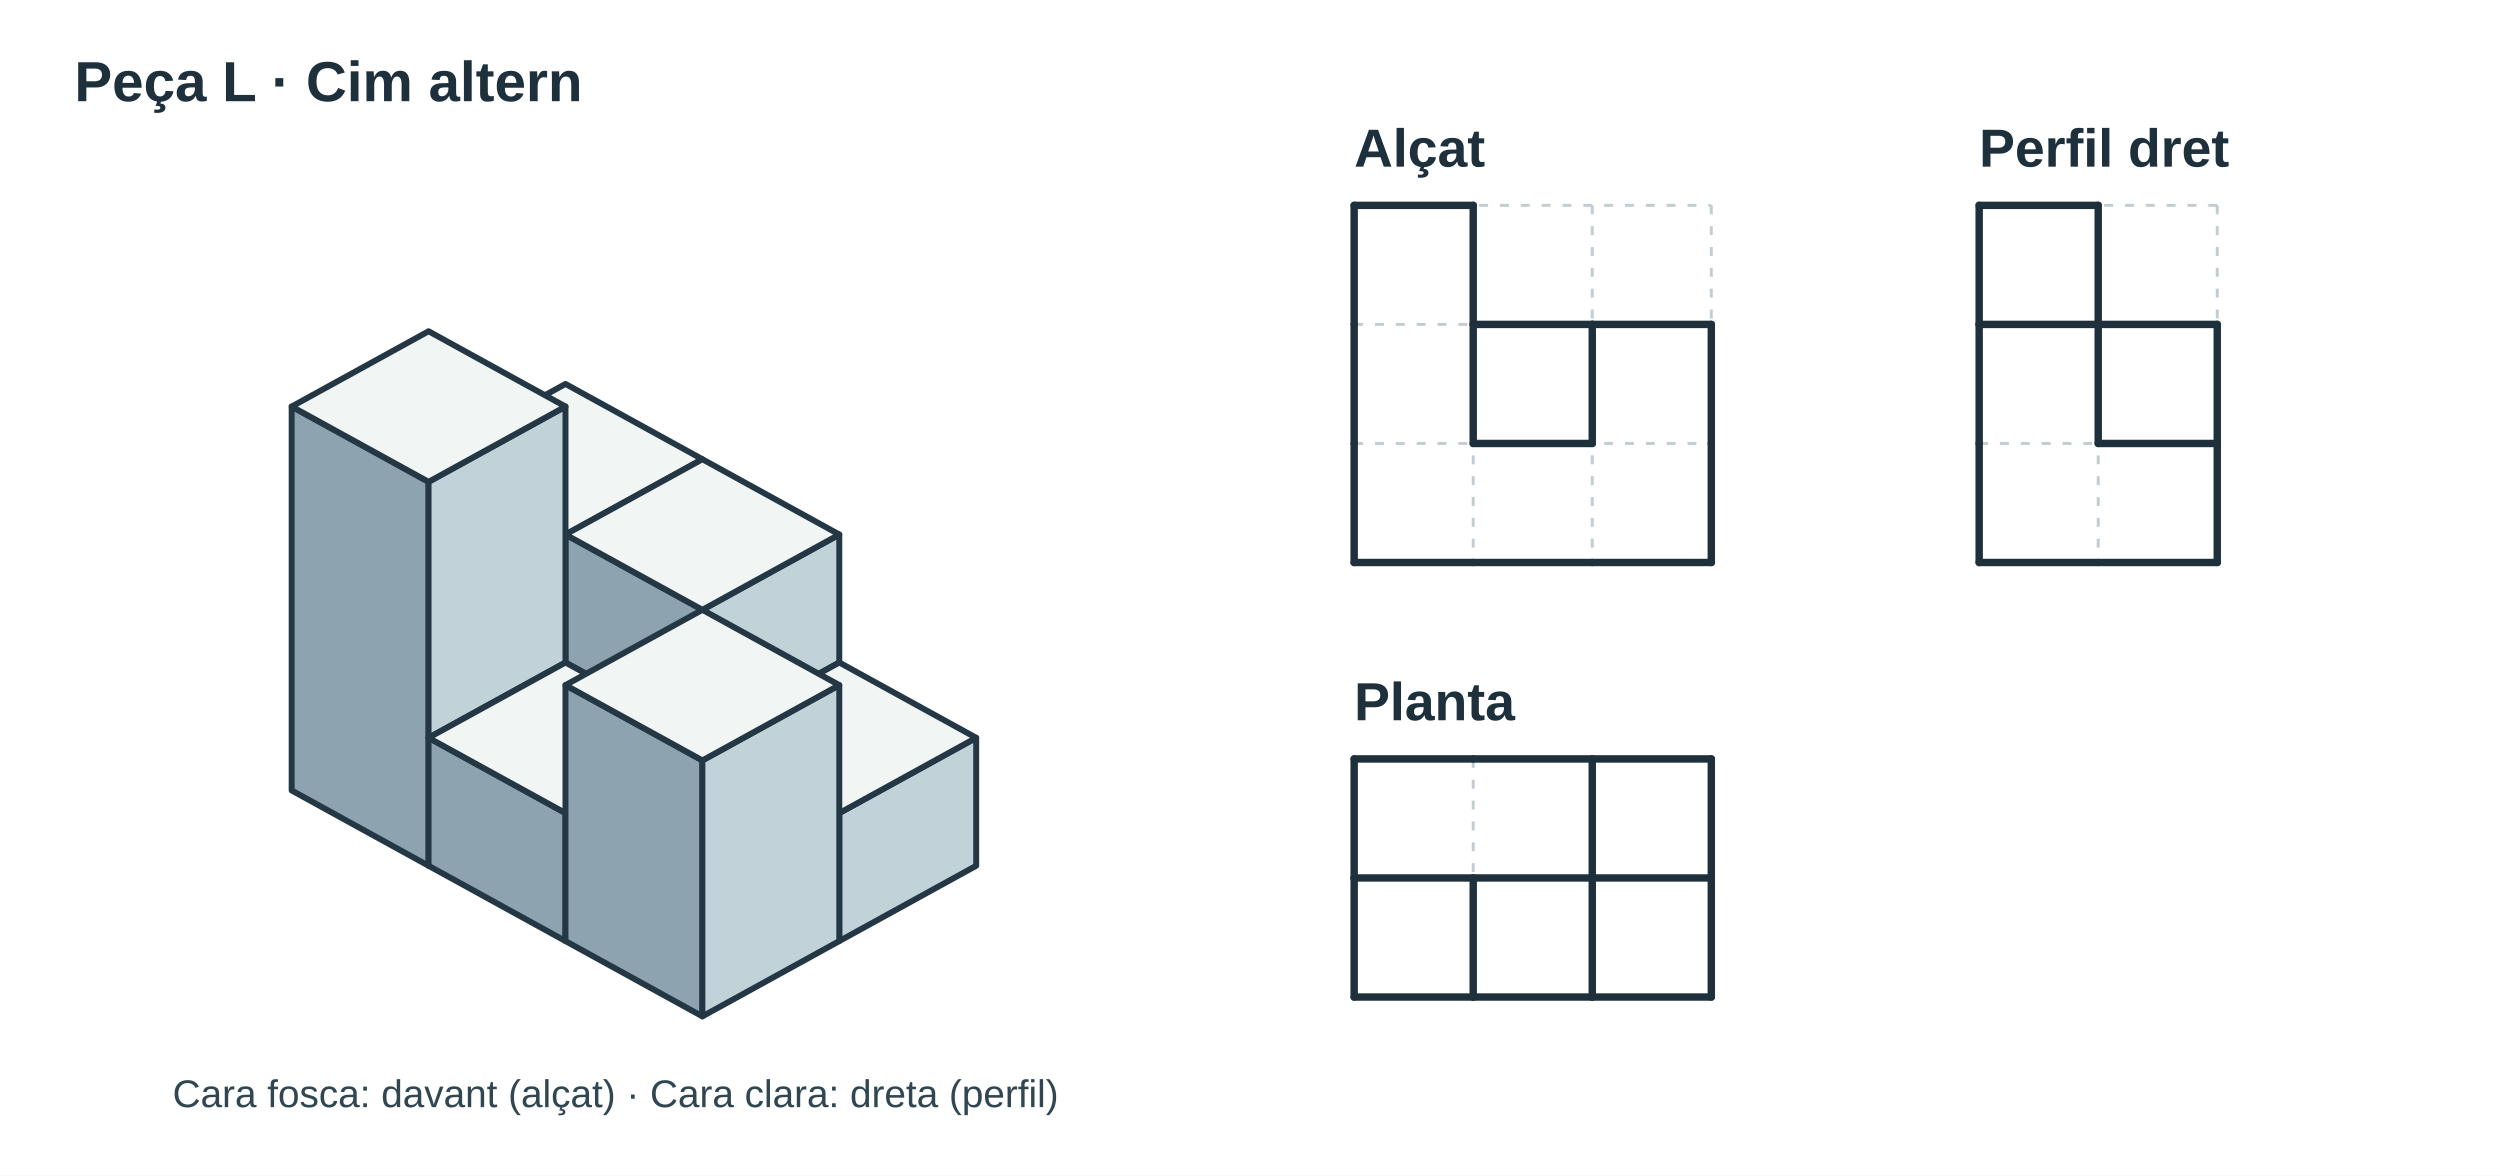
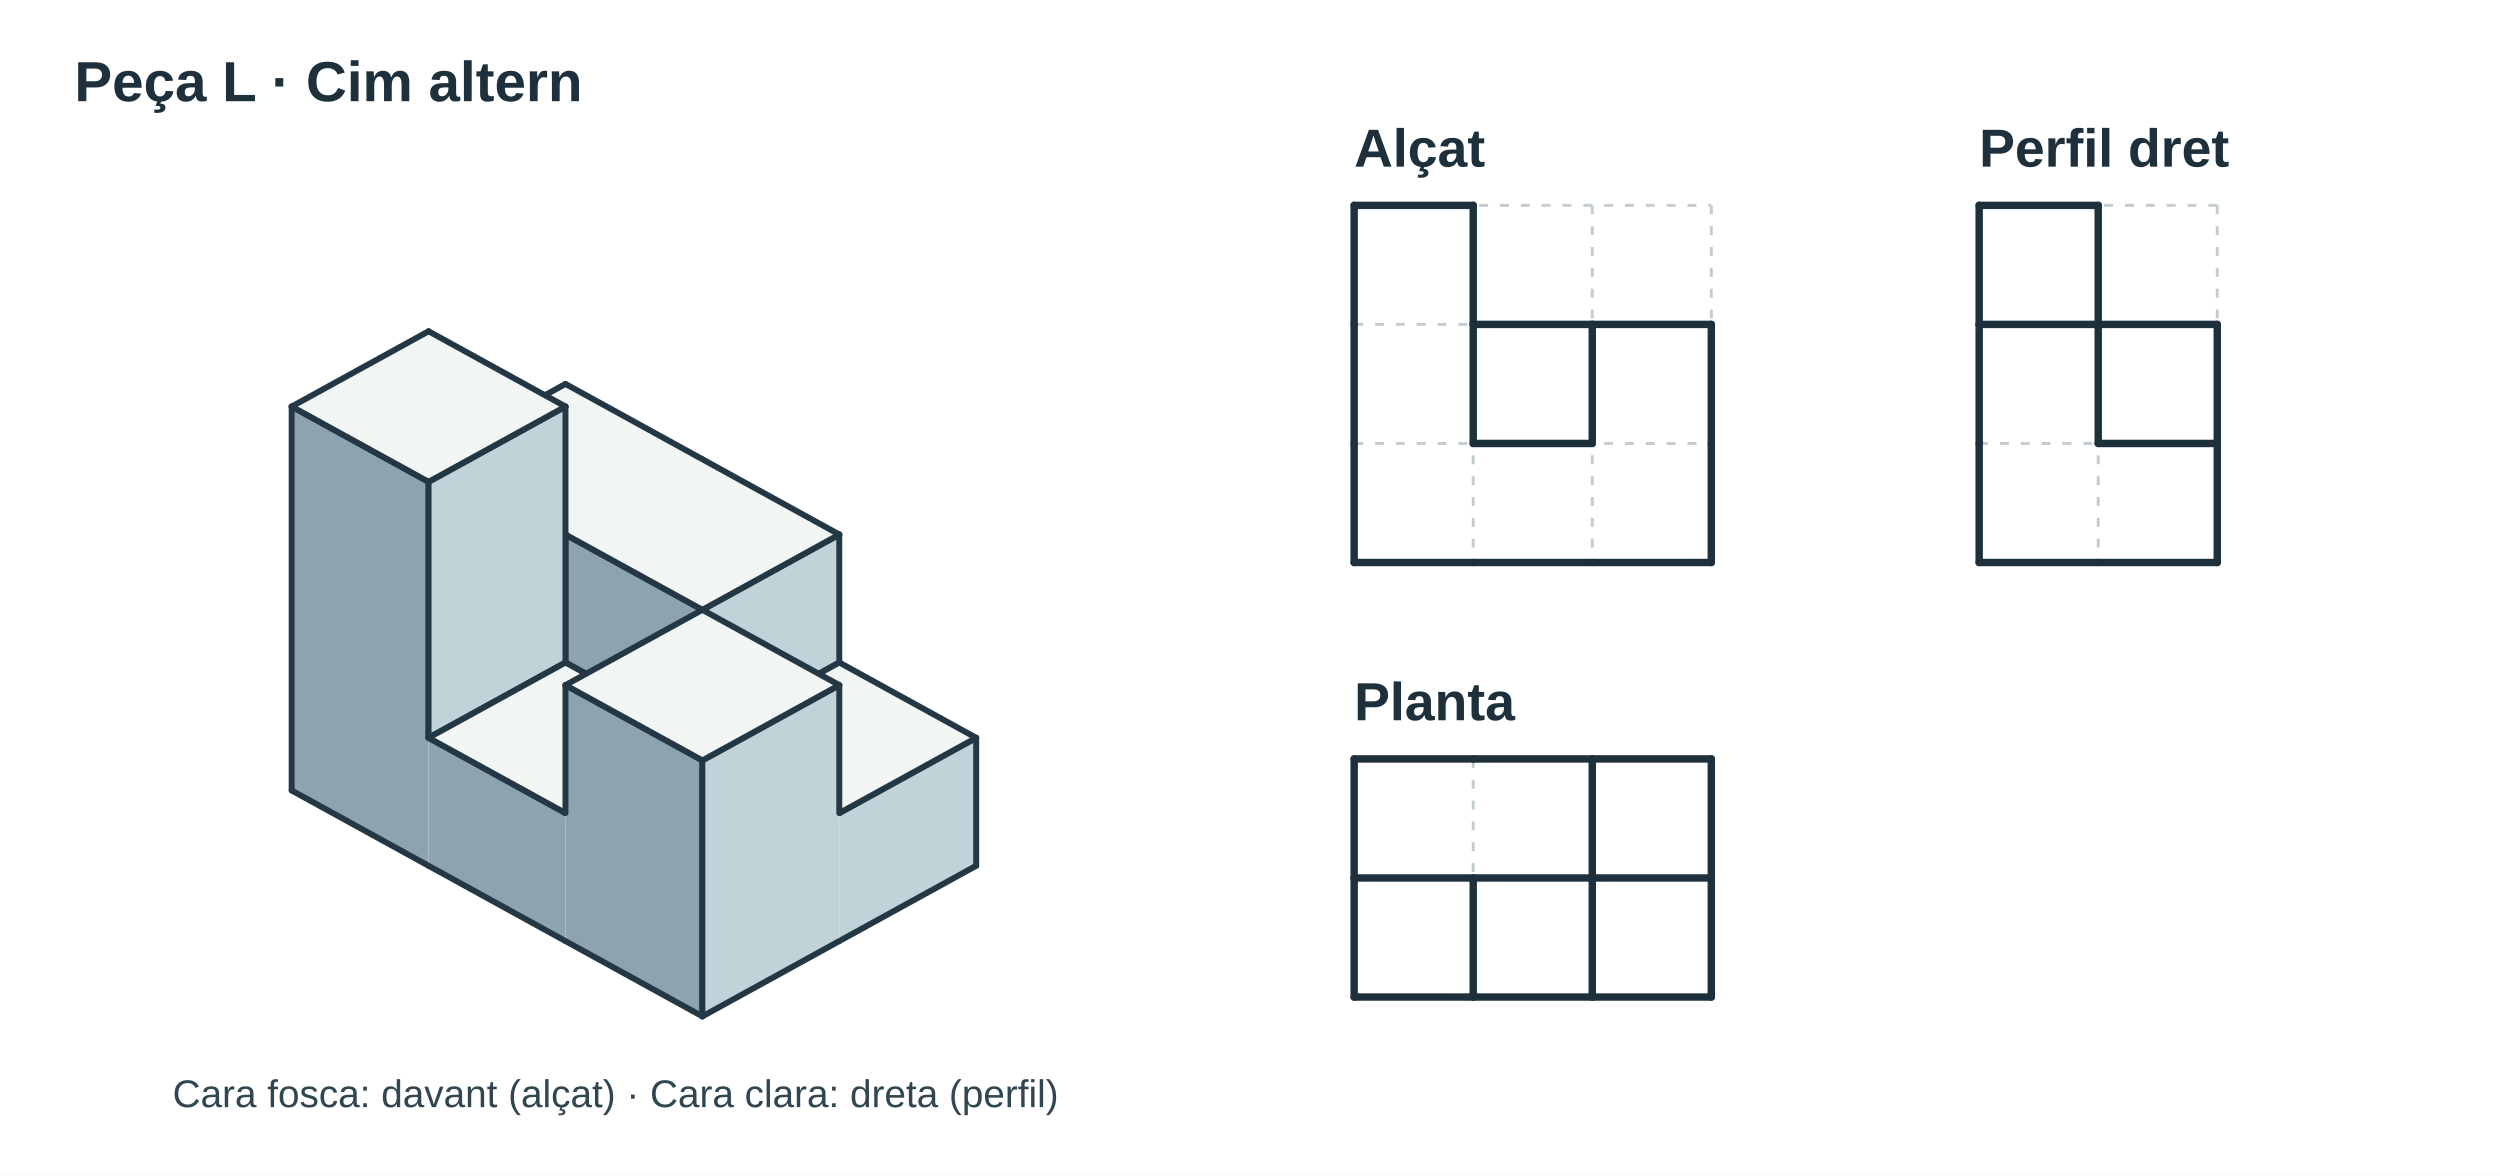
<svg xmlns="http://www.w3.org/2000/svg" width="840" height="395" viewBox="0 0 840 395" role="img" aria-labelledby="title desc">
  <rect width="840" height="395" fill="white" />
  <text x="25" y="34" font-family="Arial,sans-serif" font-size="19" font-weight="bold" fill="#1d303c">Peça L · Cim altern</text>
  <text x="58" y="372" font-family="Arial,sans-serif" font-size="13" fill="#304650">Cara fosca: davant (alçat) · Cara clara: dreta (perfil)</text>
-   <polygon points="144.0,154.3 190.0,179.6 236.0,154.3 190.0,129.0" fill="#f1f5f4" stroke="#243744" stroke-width="2" stroke-linejoin="round" />
-   <polygon points="190.0,179.6 236.0,204.9 236.0,247.9 190.0,222.6" fill="#8da4b0" stroke="#243744" stroke-width="2" stroke-linejoin="round" />
-   <polygon points="236.0,204.9 282.0,179.6 282.0,222.6 236.0,247.9" fill="#c2d2d9" stroke="#243744" stroke-width="2" stroke-linejoin="round" />
-   <polygon points="190.0,179.6 236.0,204.9 282.0,179.6 236.0,154.3" fill="#f1f5f4" stroke="#243744" stroke-width="2" stroke-linejoin="round" />
-   <polygon points="282.0,273.2 328.0,247.9 328.0,290.9 282.0,316.2" fill="#c2d2d9" stroke="#243744" stroke-width="2" stroke-linejoin="round" />
-   <polygon points="236.0,247.9 282.0,273.2 328.0,247.9 282.0,222.6" fill="#f1f5f4" stroke="#243744" stroke-width="2" stroke-linejoin="round" />
-   <polygon points="98.0,136.6 144.0,161.9 144.0,290.9 98.0,265.6" fill="#8da4b0" stroke="#243744" stroke-width="2" stroke-linejoin="round" />
-   <polygon points="144.0,161.9 190.0,136.6 190.0,222.6 144.0,247.9" fill="#c2d2d9" stroke="#243744" stroke-width="2" stroke-linejoin="round" />
-   <polygon points="98.0,136.6 144.0,161.9 190.0,136.6 144.0,111.3" fill="#f1f5f4" stroke="#243744" stroke-width="2" stroke-linejoin="round" />
-   <polygon points="144.0,247.9 190.0,273.2 190.0,316.2 144.0,290.9" fill="#8da4b0" stroke="#243744" stroke-width="2" stroke-linejoin="round" />
-   <polygon points="144.0,247.9 190.0,273.2 236.0,247.9 190.0,222.6" fill="#f1f5f4" stroke="#243744" stroke-width="2" stroke-linejoin="round" />
-   <polygon points="190.0,230.2 236.0,255.5 236.0,341.5 190.0,316.2" fill="#8da4b0" stroke="#243744" stroke-width="2" stroke-linejoin="round" />
-   <polygon points="236.0,255.5 282.0,230.2 282.0,316.2 236.0,341.5" fill="#c2d2d9" stroke="#243744" stroke-width="2" stroke-linejoin="round" />
-   <polygon points="190.0,230.2 236.0,255.5 282.0,230.2 236.0,204.9" fill="#f1f5f4" stroke="#243744" stroke-width="2" stroke-linejoin="round" />
+   <polygon points="144.0,154.3 190.0,179.6 236.0,154.3 190.0,129.0" fill="#f1f5f4" />
+   <line x1="144.0" y1="154.3" x2="190.0" y2="179.6" stroke="#243744" stroke-width="2" stroke-linecap="round" />
+   <line x1="236.0" y1="154.3" x2="190.0" y2="129.0" stroke="#243744" stroke-width="2" stroke-linecap="round" />
+   <line x1="190.0" y1="129.0" x2="144.0" y2="154.3" stroke="#243744" stroke-width="2" stroke-linecap="round" />
+   <polygon points="190.0,179.6 236.0,204.9 236.0,247.9 190.0,222.6" fill="#8da4b0" />
+   <line x1="190.0" y1="179.6" x2="236.0" y2="204.9" stroke="#243744" stroke-width="2" stroke-linecap="round" />
+   <line x1="236.0" y1="204.9" x2="236.0" y2="247.9" stroke="#243744" stroke-width="2" stroke-linecap="round" />
+   <line x1="236.0" y1="247.9" x2="190.0" y2="222.6" stroke="#243744" stroke-width="2" stroke-linecap="round" />
+   <line x1="190.0" y1="222.6" x2="190.0" y2="179.6" stroke="#243744" stroke-width="2" stroke-linecap="round" />
+   <polygon points="236.0,204.9 282.0,179.6 282.0,222.6 236.0,247.9" fill="#c2d2d9" />
+   <line x1="236.0" y1="204.9" x2="282.0" y2="179.6" stroke="#243744" stroke-width="2" stroke-linecap="round" />
+   <line x1="282.0" y1="179.6" x2="282.0" y2="222.6" stroke="#243744" stroke-width="2" stroke-linecap="round" />
+   <line x1="282.0" y1="222.6" x2="236.0" y2="247.9" stroke="#243744" stroke-width="2" stroke-linecap="round" />
+   <line x1="236.0" y1="247.9" x2="236.0" y2="204.9" stroke="#243744" stroke-width="2" stroke-linecap="round" />
+   <polygon points="190.0,179.6 236.0,204.9 282.0,179.6 236.0,154.3" fill="#f1f5f4" />
+   <line x1="190.0" y1="179.6" x2="236.0" y2="204.9" stroke="#243744" stroke-width="2" stroke-linecap="round" />
+   <line x1="236.0" y1="204.9" x2="282.0" y2="179.6" stroke="#243744" stroke-width="2" stroke-linecap="round" />
+   <line x1="282.0" y1="179.6" x2="236.0" y2="154.3" stroke="#243744" stroke-width="2" stroke-linecap="round" />
+   <polygon points="282.0,273.2 328.0,247.9 328.0,290.9 282.0,316.2" fill="#c2d2d9" />
+   <line x1="282.0" y1="273.2" x2="328.0" y2="247.9" stroke="#243744" stroke-width="2" stroke-linecap="round" />
+   <line x1="328.0" y1="247.9" x2="328.0" y2="290.9" stroke="#243744" stroke-width="2" stroke-linecap="round" />
+   <line x1="328.0" y1="290.9" x2="282.0" y2="316.2" stroke="#243744" stroke-width="2" stroke-linecap="round" />
+   <polygon points="236.0,247.9 282.0,273.2 328.0,247.9 282.0,222.6" fill="#f1f5f4" />
+   <line x1="236.0" y1="247.9" x2="282.0" y2="273.2" stroke="#243744" stroke-width="2" stroke-linecap="round" />
+   <line x1="282.0" y1="273.2" x2="328.0" y2="247.9" stroke="#243744" stroke-width="2" stroke-linecap="round" />
+   <line x1="328.0" y1="247.9" x2="282.0" y2="222.6" stroke="#243744" stroke-width="2" stroke-linecap="round" />
+   <line x1="282.0" y1="222.6" x2="236.0" y2="247.9" stroke="#243744" stroke-width="2" stroke-linecap="round" />
+   <polygon points="98.0,136.6 144.0,161.9 144.0,290.9 98.0,265.6" fill="#8da4b0" />
+   <line x1="98.0" y1="136.6" x2="144.0" y2="161.9" stroke="#243744" stroke-width="2" stroke-linecap="round" />
+   <line x1="144.0" y1="161.9" x2="144.0" y2="247.9" stroke="#243744" stroke-width="2" stroke-linecap="round" />
+   <line x1="144.0" y1="290.9" x2="98.0" y2="265.6" stroke="#243744" stroke-width="2" stroke-linecap="round" />
+   <line x1="98.0" y1="265.6" x2="98.0" y2="136.6" stroke="#243744" stroke-width="2" stroke-linecap="round" />
+   <polygon points="144.0,161.9 190.0,136.6 190.0,222.6 144.0,247.9" fill="#c2d2d9" />
+   <line x1="144.0" y1="161.9" x2="190.0" y2="136.6" stroke="#243744" stroke-width="2" stroke-linecap="round" />
+   <line x1="190.0" y1="136.6" x2="190.0" y2="222.6" stroke="#243744" stroke-width="2" stroke-linecap="round" />
+   <line x1="190.0" y1="222.6" x2="144.0" y2="247.9" stroke="#243744" stroke-width="2" stroke-linecap="round" />
+   <line x1="144.0" y1="247.9" x2="144.0" y2="161.9" stroke="#243744" stroke-width="2" stroke-linecap="round" />
+   <polygon points="98.0,136.6 144.0,161.9 190.0,136.6 144.0,111.3" fill="#f1f5f4" />
+   <line x1="98.0" y1="136.6" x2="144.0" y2="161.9" stroke="#243744" stroke-width="2" stroke-linecap="round" />
+   <line x1="144.0" y1="161.9" x2="190.0" y2="136.6" stroke="#243744" stroke-width="2" stroke-linecap="round" />
+   <line x1="190.0" y1="136.6" x2="144.0" y2="111.3" stroke="#243744" stroke-width="2" stroke-linecap="round" />
+   <line x1="144.0" y1="111.3" x2="98.0" y2="136.6" stroke="#243744" stroke-width="2" stroke-linecap="round" />
+   <polygon points="144.0,247.9 190.0,273.2 190.0,316.2 144.0,290.9" fill="#8da4b0" />
+   <line x1="144.0" y1="247.9" x2="190.0" y2="273.2" stroke="#243744" stroke-width="2" stroke-linecap="round" />
+   <line x1="190.0" y1="316.2" x2="144.0" y2="290.9" stroke="#243744" stroke-width="2" stroke-linecap="round" />
+   <polygon points="144.0,247.9 190.0,273.2 236.0,247.9 190.0,222.6" fill="#f1f5f4" />
+   <line x1="144.0" y1="247.9" x2="190.0" y2="273.2" stroke="#243744" stroke-width="2" stroke-linecap="round" />
+   <line x1="190.0" y1="273.2" x2="236.0" y2="247.9" stroke="#243744" stroke-width="2" stroke-linecap="round" />
+   <line x1="236.0" y1="247.9" x2="190.0" y2="222.6" stroke="#243744" stroke-width="2" stroke-linecap="round" />
+   <line x1="190.0" y1="222.6" x2="144.0" y2="247.9" stroke="#243744" stroke-width="2" stroke-linecap="round" />
+   <polygon points="190.0,230.2 236.0,255.5 236.0,341.5 190.0,316.2" fill="#8da4b0" />
+   <line x1="190.0" y1="230.2" x2="236.0" y2="255.5" stroke="#243744" stroke-width="2" stroke-linecap="round" />
+   <line x1="236.0" y1="255.5" x2="236.0" y2="341.5" stroke="#243744" stroke-width="2" stroke-linecap="round" />
+   <line x1="236.0" y1="341.5" x2="190.0" y2="316.2" stroke="#243744" stroke-width="2" stroke-linecap="round" />
+   <line x1="190.0" y1="273.2" x2="190.0" y2="230.2" stroke="#243744" stroke-width="2" stroke-linecap="round" />
+   <polygon points="236.0,255.5 282.0,230.2 282.0,316.2 236.0,341.5" fill="#c2d2d9" />
+   <line x1="236.0" y1="255.5" x2="282.0" y2="230.2" stroke="#243744" stroke-width="2" stroke-linecap="round" />
+   <line x1="282.0" y1="230.2" x2="282.0" y2="273.2" stroke="#243744" stroke-width="2" stroke-linecap="round" />
+   <line x1="282.0" y1="316.2" x2="236.0" y2="341.5" stroke="#243744" stroke-width="2" stroke-linecap="round" />
+   <line x1="236.0" y1="341.5" x2="236.0" y2="255.5" stroke="#243744" stroke-width="2" stroke-linecap="round" />
+   <polygon points="190.0,230.2 236.0,255.5 282.0,230.2 236.0,204.9" fill="#f1f5f4" />
+   <line x1="190.0" y1="230.2" x2="236.0" y2="255.5" stroke="#243744" stroke-width="2" stroke-linecap="round" />
+   <line x1="236.0" y1="255.5" x2="282.0" y2="230.2" stroke="#243744" stroke-width="2" stroke-linecap="round" />
+   <line x1="282.0" y1="230.2" x2="236.0" y2="204.9" stroke="#243744" stroke-width="2" stroke-linecap="round" />
+   <line x1="236.0" y1="204.9" x2="190.0" y2="230.2" stroke="#243744" stroke-width="2" stroke-linecap="round" />
  <text x="455" y="56" font-family="Arial,sans-serif" font-size="18" font-weight="bold" fill="#1d303c">Alçat</text>
  <text x="665" y="56" font-family="Arial,sans-serif" font-size="18" font-weight="bold" fill="#1d303c">Perfil dret</text>
  <text x="455" y="242" font-family="Arial,sans-serif" font-size="18" font-weight="bold" fill="#1d303c">Planta</text>
  <line x1="455" y1="69" x2="455" y2="189" stroke="#c3cdd1" stroke-width="1" stroke-dasharray="3 4" />
  <line x1="495" y1="69" x2="495" y2="189" stroke="#c3cdd1" stroke-width="1" stroke-dasharray="3 4" />
  <line x1="535" y1="69" x2="535" y2="189" stroke="#c3cdd1" stroke-width="1" stroke-dasharray="3 4" />
  <line x1="575" y1="69" x2="575" y2="189" stroke="#c3cdd1" stroke-width="1" stroke-dasharray="3 4" />
  <line x1="455" y1="69" x2="575" y2="69" stroke="#c3cdd1" stroke-width="1" stroke-dasharray="3 4" />
  <line x1="455" y1="109" x2="575" y2="109" stroke="#c3cdd1" stroke-width="1" stroke-dasharray="3 4" />
  <line x1="455" y1="149" x2="575" y2="149" stroke="#c3cdd1" stroke-width="1" stroke-dasharray="3 4" />
  <line x1="455" y1="189" x2="575" y2="189" stroke="#c3cdd1" stroke-width="1" stroke-dasharray="3 4" />
-   <line x1="455" y1="69" x2="495" y2="69" stroke="#1d303c" stroke-width="2.5" stroke-linecap="round" />
-   <line x1="455" y1="69" x2="455" y2="109" stroke="#1d303c" stroke-width="2.5" stroke-linecap="round" />
-   <line x1="495" y1="69" x2="495" y2="109" stroke="#1d303c" stroke-width="2.5" stroke-linecap="round" />
-   <line x1="455" y1="109" x2="455" y2="149" stroke="#1d303c" stroke-width="2.5" stroke-linecap="round" />
-   <line x1="495" y1="109" x2="535" y2="109" stroke="#1d303c" stroke-width="2.5" stroke-linecap="round" />
-   <line x1="495" y1="109" x2="495" y2="149" stroke="#1d303c" stroke-width="2.5" stroke-linecap="round" />
-   <line x1="535" y1="109" x2="575" y2="109" stroke="#1d303c" stroke-width="2.5" stroke-linecap="round" />
-   <line x1="535" y1="109" x2="535" y2="149" stroke="#1d303c" stroke-width="2.5" stroke-linecap="round" />
-   <line x1="575" y1="109" x2="575" y2="149" stroke="#1d303c" stroke-width="2.5" stroke-linecap="round" />
-   <line x1="455" y1="149" x2="455" y2="189" stroke="#1d303c" stroke-width="2.5" stroke-linecap="round" />
-   <line x1="455" y1="189" x2="495" y2="189" stroke="#1d303c" stroke-width="2.5" stroke-linecap="round" />
-   <line x1="495" y1="149" x2="535" y2="149" stroke="#1d303c" stroke-width="2.5" stroke-linecap="round" />
-   <line x1="495" y1="189" x2="535" y2="189" stroke="#1d303c" stroke-width="2.5" stroke-linecap="round" />
-   <line x1="535" y1="189" x2="575" y2="189" stroke="#1d303c" stroke-width="2.5" stroke-linecap="round" />
-   <line x1="575" y1="149" x2="575" y2="189" stroke="#1d303c" stroke-width="2.5" stroke-linecap="round" />
  <line x1="665" y1="69" x2="665" y2="189" stroke="#c3cdd1" stroke-width="1" stroke-dasharray="3 4" />
  <line x1="705" y1="69" x2="705" y2="189" stroke="#c3cdd1" stroke-width="1" stroke-dasharray="3 4" />
  <line x1="745" y1="69" x2="745" y2="189" stroke="#c3cdd1" stroke-width="1" stroke-dasharray="3 4" />
  <line x1="665" y1="69" x2="745" y2="69" stroke="#c3cdd1" stroke-width="1" stroke-dasharray="3 4" />
  <line x1="665" y1="109" x2="745" y2="109" stroke="#c3cdd1" stroke-width="1" stroke-dasharray="3 4" />
  <line x1="665" y1="149" x2="745" y2="149" stroke="#c3cdd1" stroke-width="1" stroke-dasharray="3 4" />
  <line x1="665" y1="189" x2="745" y2="189" stroke="#c3cdd1" stroke-width="1" stroke-dasharray="3 4" />
-   <line x1="665" y1="69" x2="705" y2="69" stroke="#1d303c" stroke-width="2.5" stroke-linecap="round" />
-   <line x1="665" y1="69" x2="665" y2="109" stroke="#1d303c" stroke-width="2.5" stroke-linecap="round" />
-   <line x1="705" y1="69" x2="705" y2="109" stroke="#1d303c" stroke-width="2.5" stroke-linecap="round" />
-   <line x1="665" y1="109" x2="705" y2="109" stroke="#1d303c" stroke-width="2.5" stroke-linecap="round" />
-   <line x1="665" y1="109" x2="665" y2="149" stroke="#1d303c" stroke-width="2.5" stroke-linecap="round" />
-   <line x1="705" y1="109" x2="745" y2="109" stroke="#1d303c" stroke-width="2.5" stroke-linecap="round" />
-   <line x1="705" y1="109" x2="705" y2="149" stroke="#1d303c" stroke-width="2.5" stroke-linecap="round" />
-   <line x1="745" y1="109" x2="745" y2="149" stroke="#1d303c" stroke-width="2.5" stroke-linecap="round" />
-   <line x1="665" y1="149" x2="665" y2="189" stroke="#1d303c" stroke-width="2.5" stroke-linecap="round" />
-   <line x1="665" y1="189" x2="705" y2="189" stroke="#1d303c" stroke-width="2.5" stroke-linecap="round" />
-   <line x1="705" y1="149" x2="745" y2="149" stroke="#1d303c" stroke-width="2.5" stroke-linecap="round" />
-   <line x1="705" y1="189" x2="745" y2="189" stroke="#1d303c" stroke-width="2.5" stroke-linecap="round" />
-   <line x1="745" y1="149" x2="745" y2="189" stroke="#1d303c" stroke-width="2.5" stroke-linecap="round" />
  <line x1="455" y1="255" x2="455" y2="335" stroke="#c3cdd1" stroke-width="1" stroke-dasharray="3 4" />
  <line x1="495" y1="255" x2="495" y2="335" stroke="#c3cdd1" stroke-width="1" stroke-dasharray="3 4" />
  <line x1="535" y1="255" x2="535" y2="335" stroke="#c3cdd1" stroke-width="1" stroke-dasharray="3 4" />
  <line x1="575" y1="255" x2="575" y2="335" stroke="#c3cdd1" stroke-width="1" stroke-dasharray="3 4" />
  <line x1="455" y1="255" x2="575" y2="255" stroke="#c3cdd1" stroke-width="1" stroke-dasharray="3 4" />
  <line x1="455" y1="295" x2="575" y2="295" stroke="#c3cdd1" stroke-width="1" stroke-dasharray="3 4" />
  <line x1="455" y1="335" x2="575" y2="335" stroke="#c3cdd1" stroke-width="1" stroke-dasharray="3 4" />
-   <line x1="455" y1="255" x2="495" y2="255" stroke="#1d303c" stroke-width="2.5" stroke-linecap="round" />
-   <line x1="455" y1="255" x2="455" y2="295" stroke="#1d303c" stroke-width="2.5" stroke-linecap="round" />
-   <line x1="495" y1="255" x2="535" y2="255" stroke="#1d303c" stroke-width="2.5" stroke-linecap="round" />
-   <line x1="535" y1="255" x2="575" y2="255" stroke="#1d303c" stroke-width="2.5" stroke-linecap="round" />
-   <line x1="535" y1="255" x2="535" y2="295" stroke="#1d303c" stroke-width="2.5" stroke-linecap="round" />
-   <line x1="575" y1="255" x2="575" y2="295" stroke="#1d303c" stroke-width="2.5" stroke-linecap="round" />
-   <line x1="455" y1="295" x2="495" y2="295" stroke="#1d303c" stroke-width="2.5" stroke-linecap="round" />
-   <line x1="455" y1="295" x2="455" y2="335" stroke="#1d303c" stroke-width="2.5" stroke-linecap="round" />
-   <line x1="455" y1="335" x2="495" y2="335" stroke="#1d303c" stroke-width="2.5" stroke-linecap="round" />
-   <line x1="495" y1="295" x2="535" y2="295" stroke="#1d303c" stroke-width="2.5" stroke-linecap="round" />
-   <line x1="495" y1="295" x2="495" y2="335" stroke="#1d303c" stroke-width="2.5" stroke-linecap="round" />
-   <line x1="495" y1="335" x2="535" y2="335" stroke="#1d303c" stroke-width="2.5" stroke-linecap="round" />
-   <line x1="535" y1="295" x2="575" y2="295" stroke="#1d303c" stroke-width="2.5" stroke-linecap="round" />
-   <line x1="535" y1="295" x2="535" y2="335" stroke="#1d303c" stroke-width="2.5" stroke-linecap="round" />
-   <line x1="535" y1="335" x2="575" y2="335" stroke="#1d303c" stroke-width="2.5" stroke-linecap="round" />
-   <line x1="575" y1="295" x2="575" y2="335" stroke="#1d303c" stroke-width="2.5" stroke-linecap="round" />
+   <line x1="455.0" y1="69.0" x2="455.0" y2="109.0" stroke="#1d303c" stroke-width="2.5" stroke-linecap="round" />
+   <line x1="455.0" y1="69.0" x2="495.0" y2="69.0" stroke="#1d303c" stroke-width="2.5" stroke-linecap="round" />
+   <line x1="455.0" y1="109.0" x2="455.0" y2="149.0" stroke="#1d303c" stroke-width="2.5" stroke-linecap="round" />
+   <line x1="455.0" y1="149.0" x2="455.0" y2="189.0" stroke="#1d303c" stroke-width="2.5" stroke-linecap="round" />
+   <line x1="455.0" y1="189.0" x2="495.0" y2="189.0" stroke="#1d303c" stroke-width="2.5" stroke-linecap="round" />
+   <line x1="495.0" y1="69.0" x2="495.0" y2="109.0" stroke="#1d303c" stroke-width="2.5" stroke-linecap="round" />
+   <line x1="495.0" y1="109.0" x2="495.0" y2="149.0" stroke="#1d303c" stroke-width="2.5" stroke-linecap="round" />
+   <line x1="495.0" y1="109.0" x2="535.0" y2="109.0" stroke="#1d303c" stroke-width="2.5" stroke-linecap="round" />
+   <line x1="495.0" y1="149.0" x2="535.0" y2="149.0" stroke="#1d303c" stroke-width="2.5" stroke-linecap="round" />
+   <line x1="495.0" y1="189.0" x2="535.0" y2="189.0" stroke="#1d303c" stroke-width="2.5" stroke-linecap="round" />
+   <line x1="535.0" y1="109.0" x2="535.0" y2="149.0" stroke="#1d303c" stroke-width="2.5" stroke-linecap="round" />
+   <line x1="535.0" y1="109.0" x2="575.0" y2="109.0" stroke="#1d303c" stroke-width="2.5" stroke-linecap="round" />
+   <line x1="535.0" y1="189.0" x2="575.0" y2="189.0" stroke="#1d303c" stroke-width="2.5" stroke-linecap="round" />
+   <line x1="575.0" y1="109.0" x2="575.0" y2="149.0" stroke="#1d303c" stroke-width="2.5" stroke-linecap="round" />
+   <line x1="575.0" y1="149.0" x2="575.0" y2="189.0" stroke="#1d303c" stroke-width="2.5" stroke-linecap="round" />
+   <line x1="665.0" y1="69.0" x2="665.0" y2="109.0" stroke="#1d303c" stroke-width="2.5" stroke-linecap="round" />
+   <line x1="665.0" y1="69.0" x2="705.0" y2="69.0" stroke="#1d303c" stroke-width="2.5" stroke-linecap="round" />
+   <line x1="665.0" y1="109.0" x2="665.0" y2="149.0" stroke="#1d303c" stroke-width="2.5" stroke-linecap="round" />
+   <line x1="665.0" y1="109.0" x2="705.0" y2="109.0" stroke="#1d303c" stroke-width="2.5" stroke-linecap="round" />
+   <line x1="665.0" y1="149.0" x2="665.0" y2="189.0" stroke="#1d303c" stroke-width="2.5" stroke-linecap="round" />
+   <line x1="665.0" y1="189.0" x2="705.0" y2="189.0" stroke="#1d303c" stroke-width="2.5" stroke-linecap="round" />
+   <line x1="705.0" y1="69.0" x2="705.0" y2="109.0" stroke="#1d303c" stroke-width="2.5" stroke-linecap="round" />
+   <line x1="705.0" y1="109.0" x2="705.0" y2="149.0" stroke="#1d303c" stroke-width="2.5" stroke-linecap="round" />
+   <line x1="705.0" y1="109.0" x2="745.0" y2="109.0" stroke="#1d303c" stroke-width="2.5" stroke-linecap="round" />
+   <line x1="705.0" y1="149.0" x2="745.0" y2="149.0" stroke="#1d303c" stroke-width="2.5" stroke-linecap="round" />
+   <line x1="705.0" y1="189.0" x2="745.0" y2="189.0" stroke="#1d303c" stroke-width="2.5" stroke-linecap="round" />
+   <line x1="745.0" y1="109.0" x2="745.0" y2="149.0" stroke="#1d303c" stroke-width="2.5" stroke-linecap="round" />
+   <line x1="745.0" y1="149.0" x2="745.0" y2="189.0" stroke="#1d303c" stroke-width="2.5" stroke-linecap="round" />
+   <line x1="455.0" y1="255.0" x2="455.0" y2="295.0" stroke="#1d303c" stroke-width="2.5" stroke-linecap="round" />
+   <line x1="455.0" y1="255.0" x2="495.0" y2="255.0" stroke="#1d303c" stroke-width="2.5" stroke-linecap="round" />
+   <line x1="455.0" y1="295.0" x2="455.0" y2="335.0" stroke="#1d303c" stroke-width="2.5" stroke-linecap="round" />
+   <line x1="455.0" y1="295.0" x2="495.0" y2="295.0" stroke="#1d303c" stroke-width="2.5" stroke-linecap="round" />
+   <line x1="455.0" y1="335.0" x2="495.0" y2="335.0" stroke="#1d303c" stroke-width="2.5" stroke-linecap="round" />
+   <line x1="495.0" y1="255.0" x2="535.0" y2="255.0" stroke="#1d303c" stroke-width="2.5" stroke-linecap="round" />
+   <line x1="495.0" y1="295.0" x2="495.0" y2="335.0" stroke="#1d303c" stroke-width="2.5" stroke-linecap="round" />
+   <line x1="495.0" y1="295.0" x2="535.0" y2="295.0" stroke="#1d303c" stroke-width="2.5" stroke-linecap="round" />
+   <line x1="495.0" y1="335.0" x2="535.0" y2="335.0" stroke="#1d303c" stroke-width="2.5" stroke-linecap="round" />
+   <line x1="535.0" y1="255.0" x2="535.0" y2="295.0" stroke="#1d303c" stroke-width="2.5" stroke-linecap="round" />
+   <line x1="535.0" y1="255.0" x2="575.0" y2="255.0" stroke="#1d303c" stroke-width="2.5" stroke-linecap="round" />
+   <line x1="535.0" y1="295.0" x2="535.0" y2="335.0" stroke="#1d303c" stroke-width="2.5" stroke-linecap="round" />
+   <line x1="535.0" y1="295.0" x2="575.0" y2="295.0" stroke="#1d303c" stroke-width="2.5" stroke-linecap="round" />
+   <line x1="535.0" y1="335.0" x2="575.0" y2="335.0" stroke="#1d303c" stroke-width="2.5" stroke-linecap="round" />
+   <line x1="575.0" y1="255.0" x2="575.0" y2="295.0" stroke="#1d303c" stroke-width="2.5" stroke-linecap="round" />
+   <line x1="575.0" y1="295.0" x2="575.0" y2="335.0" stroke="#1d303c" stroke-width="2.5" stroke-linecap="round" />
</svg>
